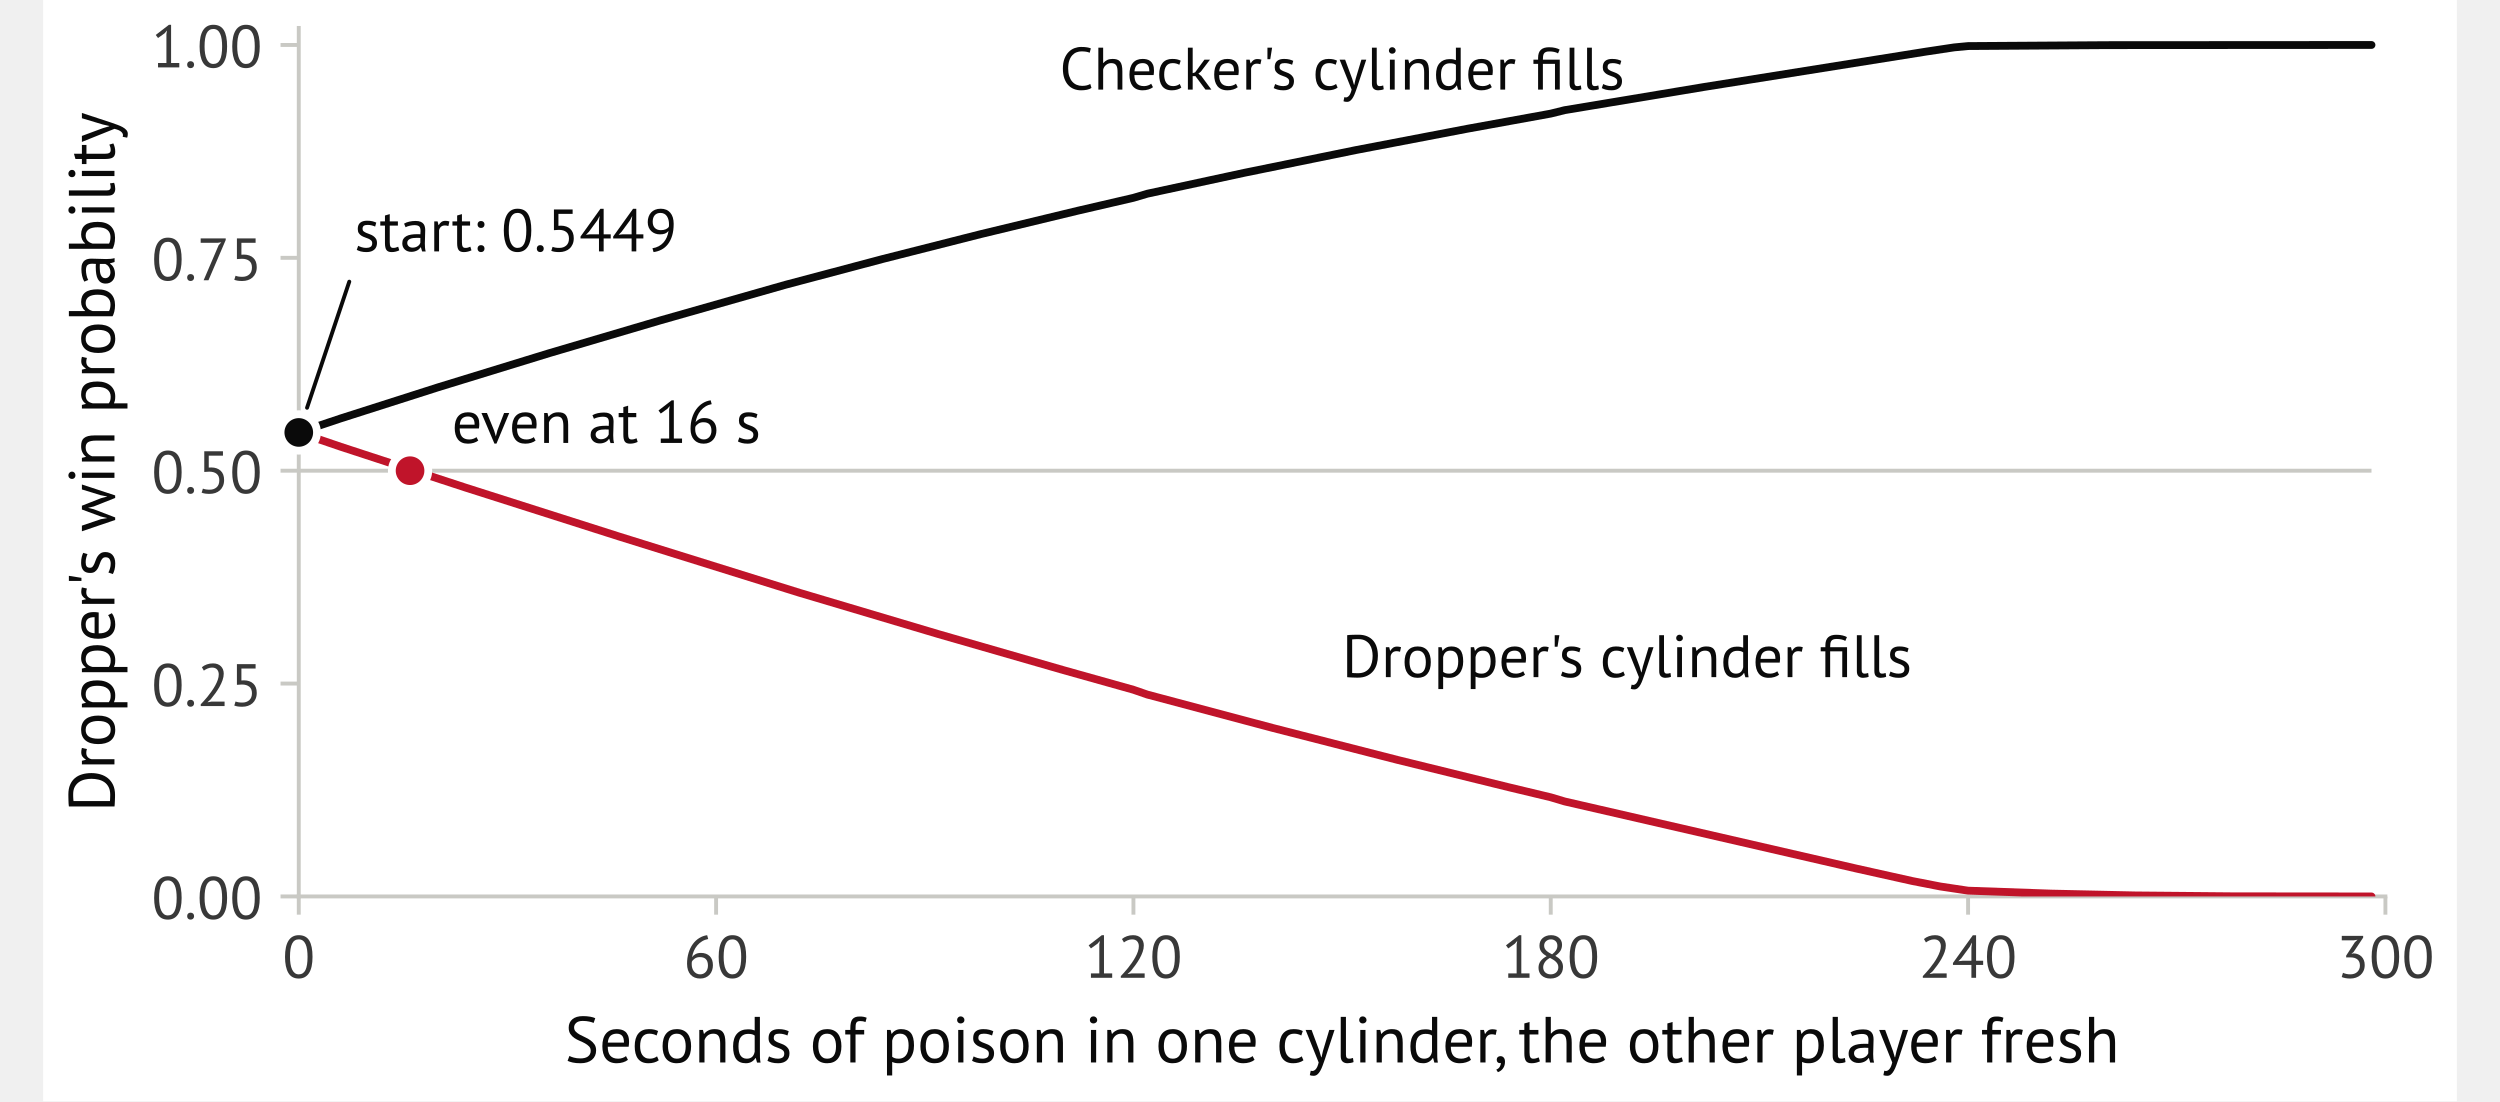
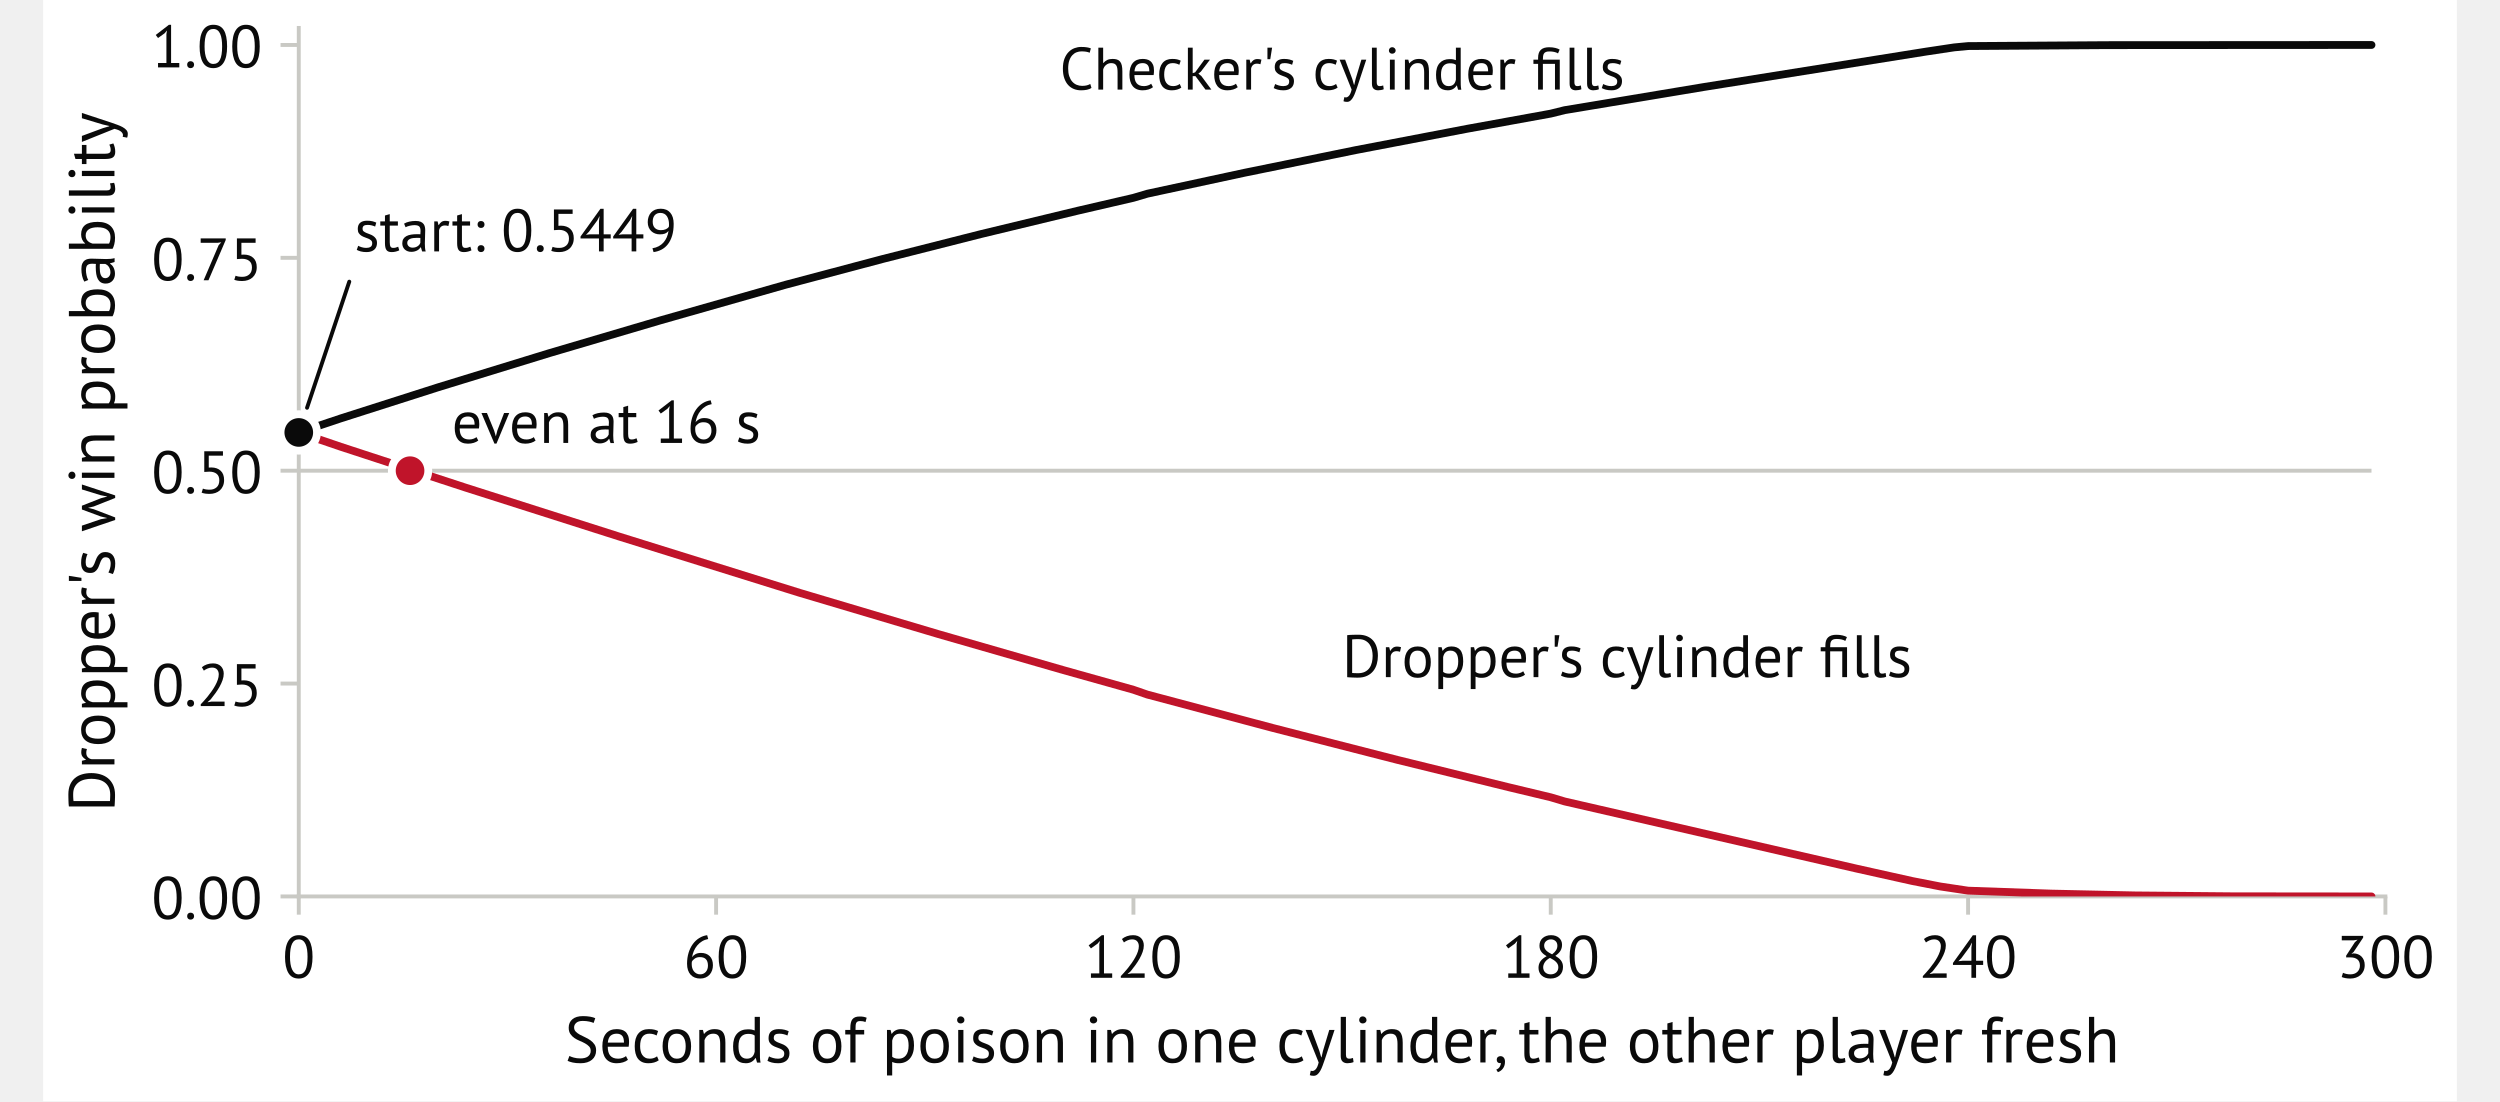
<svg xmlns="http://www.w3.org/2000/svg" xmlns:xlink="http://www.w3.org/1999/xlink" width="480pt" height="211.437pt" viewBox="-8.280 0 480 211.437" version="1.1">
  <defs>
    <style type="text/css">*{stroke-linejoin: round; stroke-linecap: butt}</style>
  </defs>
  <g id="figure_1">
    <g id="patch_1">
      <path d="M 0 211.437  L 463.44 211.437  L 463.44 -0  L 0 -0  z " style="fill: #ffffff" />
    </g>
    <g id="axes_1">
      <g id="patch_2">
        <path d="M 49.084 172.117  L 449.718 172.117  L 449.718 5.363  L 49.084 5.363  z " style="fill: #ffffff" />
      </g>
      <g id="LineCollection_1">
        <path d="M 49.084 90.375  L 447.047 90.375  " clip-path="url(#padb16ddd51)" style="fill: none; stroke: #c9c9c4; stroke-width: 0.75" />
      </g>
      <g id="matplotlib.axis_1">
        <g id="xtick_1">
          <g id="line2d_1">
            <defs>
              <path id="m58a6ca2c04" d="M 0 0  L 0 3.5  " style="stroke: #c9c9c4; stroke-width: 0.75" />
            </defs>
            <g>
              <use xlink:href="#m58a6ca2c04" x="49.084" y="172.117" style="fill: #c9c9c4; stroke: #c9c9c4; stroke-width: 0.75" />
            </g>
          </g>
          <g id="text_1">
-             <g style="fill: #383838" transform="translate(45.95047 187.7423) scale(0.115 -0.115)">
+             <g style="fill: #0a0a0a" transform="translate(45.95047 187.7423) scale(0.115 -0.115)">
              <defs>
                <path id="PTSans-Regular-13" d="M 275 2240  Q 275 3392 649 3974  Q 1024 4557 1741 4557  Q 2515 4557 2864 3984  Q 3213 3411 3213 2240  Q 3213 1088 2838 505  Q 2464 -77 1741 -77  Q 979 -77 627 531  Q 275 1139 275 2240  z M 806 2240  Q 806 1824 860 1481  Q 915 1139 1030 892  Q 1146 646 1322 508  Q 1498 371 1741 371  Q 2227 371 2454 822  Q 2682 1274 2682 2240  Q 2682 2650 2634 2995  Q 2586 3341 2474 3590  Q 2362 3840 2182 3974  Q 2003 4109 1741 4109  Q 1261 4109 1033 3654  Q 806 3200 806 2240  z " transform="scale(0.015625)" />
              </defs>
              <use xlink:href="#PTSans-Regular-13" />
            </g>
          </g>
        </g>
        <g id="xtick_2">
          <g id="line2d_2">
            <g>
              <use xlink:href="#m58a6ca2c04" x="129.211" y="172.117" style="fill: #c9c9c4; stroke: #c9c9c4; stroke-width: 0.75" />
            </g>
          </g>
          <g id="text_2">
-             <g style="fill: #383838" transform="translate(122.9435 187.7423) scale(0.115 -0.115)">
+             <g style="fill: #0a0a0a" transform="translate(122.9435 187.7423) scale(0.115 -0.115)">
              <defs>
                <path id="PTSans-Regular-19" d="M 3149 1350  Q 3149 1056 3059 797  Q 2970 538 2797 342  Q 2624 147 2368 35  Q 2112 -77 1786 -77  Q 1466 -77 1210 25  Q 954 128 768 329  Q 582 531 483 825  Q 384 1120 384 1504  Q 384 2138 547 2672  Q 710 3206 998 3603  Q 1286 4000 1680 4246  Q 2074 4493 2534 4557  L 2643 4147  Q 2285 4083 1990 3904  Q 1696 3725 1475 3462  Q 1254 3200 1113 2873  Q 973 2547 922 2202  Q 1024 2374 1267 2518  Q 1510 2662 1862 2662  Q 2464 2662 2806 2316  Q 3149 1971 3149 1350  z M 2618 1299  Q 2618 1754 2406 1984  Q 2195 2214 1754 2214  Q 1440 2214 1213 2060  Q 986 1907 896 1715  Q 883 1626 883 1568  Q 883 1510 883 1440  Q 883 1242 937 1050  Q 992 858 1107 707  Q 1222 557 1392 464  Q 1562 371 1792 371  Q 1978 371 2128 441  Q 2278 512 2387 633  Q 2496 755 2557 928  Q 2618 1101 2618 1299  z " transform="scale(0.015625)" />
              </defs>
              <use xlink:href="#PTSans-Regular-19" />
              <use xlink:href="#PTSans-Regular-13" transform="translate(54.5 0)" />
            </g>
          </g>
        </g>
        <g id="xtick_3">
          <g id="line2d_3">
            <g>
              <use xlink:href="#m58a6ca2c04" x="209.338" y="172.117" style="fill: #c9c9c4; stroke: #c9c9c4; stroke-width: 0.75" />
            </g>
          </g>
          <g id="text_3">
-             <g style="fill: #383838" transform="translate(199.9366 187.7423) scale(0.115 -0.115)">
+             <g style="fill: #0a0a0a" transform="translate(199.9366 187.7423) scale(0.115 -0.115)">
              <defs>
                <path id="PTSans-Regular-14" d="M 691 474  L 1587 474  L 1587 3571  L 1651 3949  L 1395 3648  L 691 3142  L 448 3469  L 1856 4557  L 2086 4557  L 2086 474  L 2963 474  L 2963 0  L 691 0  L 691 474  z " transform="scale(0.015625)" />
                <path id="PTSans-Regular-15" d="M 2854 3462  Q 2854 3123 2729 2768  Q 2605 2413 2403 2054  Q 2202 1696 1952 1353  Q 1702 1011 1453 704  L 1139 429  L 1139 403  L 1549 474  L 2944 474  L 2944 0  L 397 0  L 397 186  Q 538 333 736 550  Q 934 768 1148 1033  Q 1363 1299 1571 1596  Q 1779 1894 1948 2201  Q 2118 2509 2220 2809  Q 2323 3110 2323 3379  Q 2323 3693 2144 3901  Q 1965 4109 1600 4109  Q 1357 4109 1126 4009  Q 896 3910 730 3782  L 518 4147  Q 742 4339 1049 4448  Q 1357 4557 1709 4557  Q 1984 4557 2195 4477  Q 2406 4397 2553 4249  Q 2701 4102 2777 3900  Q 2854 3699 2854 3462  z " transform="scale(0.015625)" />
              </defs>
              <use xlink:href="#PTSans-Regular-14" />
              <use xlink:href="#PTSans-Regular-15" transform="translate(54.5 0)" />
              <use xlink:href="#PTSans-Regular-13" transform="translate(109 0)" />
            </g>
          </g>
        </g>
        <g id="xtick_4">
          <g id="line2d_4">
            <g>
              <use xlink:href="#m58a6ca2c04" x="289.465" y="172.117" style="fill: #c9c9c4; stroke: #c9c9c4; stroke-width: 0.75" />
            </g>
          </g>
          <g id="text_4">
-             <g style="fill: #383838" transform="translate(280.0634 187.7423) scale(0.115 -0.115)">
+             <g style="fill: #0a0a0a" transform="translate(280.0634 187.7423) scale(0.115 -0.115)">
              <defs>
                <path id="PTSans-Regular-1b" d="M 435 1069  Q 435 1472 646 1769  Q 858 2067 1306 2310  Q 1146 2406 1008 2512  Q 870 2618 764 2752  Q 659 2886 598 3052  Q 538 3219 538 3437  Q 538 3686 624 3891  Q 710 4096 873 4243  Q 1037 4390 1264 4473  Q 1491 4557 1779 4557  Q 2048 4557 2265 4480  Q 2483 4403 2633 4268  Q 2784 4134 2867 3948  Q 2950 3763 2950 3539  Q 2950 3174 2784 2896  Q 2618 2618 2234 2349  Q 2400 2253 2550 2137  Q 2701 2022 2813 1881  Q 2925 1741 2989 1565  Q 3053 1389 3053 1165  Q 3053 890 2963 662  Q 2874 435 2701 272  Q 2528 109 2278 16  Q 2029 -77 1709 -77  Q 1402 -77 1165 12  Q 928 102 765 256  Q 602 410 518 618  Q 435 826 435 1069  z M 2554 1133  Q 2554 1325 2477 1469  Q 2400 1613 2275 1731  Q 2150 1850 1990 1946  Q 1830 2042 1658 2131  Q 1267 1914 1100 1645  Q 934 1376 934 1133  Q 934 979 985 838  Q 1037 698 1139 595  Q 1242 493 1392 432  Q 1542 371 1741 371  Q 1901 371 2048 419  Q 2195 467 2307 560  Q 2419 653 2486 797  Q 2554 941 2554 1133  z M 1037 3450  Q 1037 3270 1107 3132  Q 1178 2995 1296 2886  Q 1414 2778 1568 2685  Q 1722 2592 1888 2509  Q 2176 2733 2313 2950  Q 2451 3168 2451 3430  Q 2451 3757 2249 3933  Q 2048 4109 1766 4109  Q 1594 4109 1459 4051  Q 1325 3994 1229 3904  Q 1133 3814 1085 3696  Q 1037 3578 1037 3450  z " transform="scale(0.015625)" />
              </defs>
              <use xlink:href="#PTSans-Regular-14" />
              <use xlink:href="#PTSans-Regular-1b" transform="translate(54.5 0)" />
              <use xlink:href="#PTSans-Regular-13" transform="translate(109 0)" />
            </g>
          </g>
        </g>
        <g id="xtick_5">
          <g id="line2d_5">
            <g>
              <use xlink:href="#m58a6ca2c04" x="369.591" y="172.117" style="fill: #c9c9c4; stroke: #c9c9c4; stroke-width: 0.75" />
            </g>
          </g>
          <g id="text_5">
-             <g style="fill: #383838" transform="translate(360.1902 187.7423) scale(0.115 -0.115)">
+             <g style="fill: #0a0a0a" transform="translate(360.1902 187.7423) scale(0.115 -0.115)">
              <defs>
                <path id="PTSans-Regular-17" d="M 3354 1376  L 2598 1376  L 2598 0  L 2099 0  L 2099 1376  L 128 1376  L 128 1587  L 2253 4550  L 2598 4550  L 2598 1824  L 3354 1824  L 3354 1376  z M 2099 3219  L 2163 3744  L 2144 3744  L 1920 3309  L 1018 2086  L 710 1773  L 1158 1824  L 2099 1824  L 2099 3219  z " transform="scale(0.015625)" />
              </defs>
              <use xlink:href="#PTSans-Regular-15" />
              <use xlink:href="#PTSans-Regular-17" transform="translate(54.5 0)" />
              <use xlink:href="#PTSans-Regular-13" transform="translate(109 0)" />
            </g>
          </g>
        </g>
        <g id="xtick_6">
          <g id="line2d_6">
            <g>
              <use xlink:href="#m58a6ca2c04" x="449.718" y="172.117" style="fill: #c9c9c4; stroke: #c9c9c4; stroke-width: 0.75" />
            </g>
          </g>
          <g id="text_6">
-             <g style="fill: #383838" transform="translate(440.317 187.7423) scale(0.115 -0.115)">
+             <g style="fill: #0a0a0a" transform="translate(440.317 187.7423) scale(0.115 -0.115)">
              <defs>
                <path id="PTSans-Regular-16" d="M 1498 371  Q 1715 371 1900 435  Q 2086 499 2220 624  Q 2355 749 2432 921  Q 2509 1094 2509 1299  Q 2509 1747 2243 1964  Q 1978 2182 1510 2182  L 1037 2182  L 1037 2368  L 1958 3789  L 2253 4070  L 1837 4006  L 570 4006  L 570 4480  L 2854 4480  L 2854 4294  L 1837 2765  L 1613 2579  L 1613 2566  L 1830 2611  Q 2086 2605 2304 2518  Q 2522 2432 2682 2269  Q 2842 2106 2931 1878  Q 3021 1651 3021 1363  Q 3021 1018 2899 749  Q 2778 480 2570 297  Q 2362 115 2080 19  Q 1798 -77 1485 -77  Q 1197 -77 966 -32  Q 736 13 563 83  L 698 538  Q 845 467 1046 419  Q 1248 371 1498 371  z " transform="scale(0.015625)" />
              </defs>
              <use xlink:href="#PTSans-Regular-16" />
              <use xlink:href="#PTSans-Regular-13" transform="translate(54.5 0)" />
              <use xlink:href="#PTSans-Regular-13" transform="translate(109 0)" />
            </g>
          </g>
        </g>
        <g id="text_7">
          <g style="fill: #0a0a0a" transform="translate(100.1229 203.9923) scale(0.125 -0.125)">
            <defs>
              <path id="PTSans-Regular-36" d="M 2566 1139  Q 2566 1408 2406 1577  Q 2246 1747 2006 1878  Q 1766 2010 1484 2125  Q 1203 2240 963 2403  Q 723 2566 563 2806  Q 403 3046 403 3418  Q 403 3942 768 4249  Q 1133 4557 1805 4557  Q 2195 4557 2515 4499  Q 2835 4442 3014 4352  L 2854 3885  Q 2707 3955 2422 4019  Q 2138 4083 1779 4083  Q 1357 4083 1145 3894  Q 934 3706 934 3450  Q 934 3200 1094 3033  Q 1254 2867 1494 2736  Q 1734 2605 2016 2477  Q 2298 2349 2538 2179  Q 2778 2010 2938 1773  Q 3098 1536 3098 1184  Q 3098 896 2995 665  Q 2893 435 2694 268  Q 2496 102 2214 12  Q 1933 -77 1574 -77  Q 1094 -77 780 -3  Q 467 70 294 160  L 474 640  Q 621 557 909 477  Q 1197 397 1555 397  Q 1766 397 1952 438  Q 2138 480 2272 573  Q 2406 666 2486 806  Q 2566 947 2566 1139  z " transform="scale(0.015625)" />
              <path id="PTSans-Regular-48" d="M 2829 256  Q 2637 102 2345 12  Q 2054 -77 1728 -77  Q 1363 -77 1094 41  Q 826 160 653 381  Q 480 602 397 909  Q 314 1216 314 1600  Q 314 2419 678 2848  Q 1043 3277 1722 3277  Q 1939 3277 2156 3229  Q 2374 3181 2547 3046  Q 2720 2912 2829 2665  Q 2938 2419 2938 2016  Q 2938 1805 2899 1549  L 845 1549  Q 845 1267 902 1049  Q 960 832 1081 681  Q 1203 531 1398 451  Q 1594 371 1875 371  Q 2093 371 2310 448  Q 2528 525 2637 627  L 2829 256  z M 1728 2829  Q 1350 2829 1123 2630  Q 896 2432 851 1952  L 2438 1952  Q 2438 2438 2252 2633  Q 2067 2829 1728 2829  z " transform="scale(0.015625)" />
              <path id="PTSans-Regular-46" d="M 2675 211  Q 2483 70 2220 -3  Q 1958 -77 1670 -77  Q 1299 -77 1043 41  Q 787 160 624 381  Q 461 602 387 912  Q 314 1222 314 1600  Q 314 2413 672 2845  Q 1030 3277 1702 3277  Q 2010 3277 2224 3229  Q 2438 3181 2611 3091  L 2464 2650  Q 2317 2733 2137 2781  Q 1958 2829 1754 2829  Q 845 2829 845 1600  Q 845 1357 893 1136  Q 941 915 1053 745  Q 1165 576 1347 473  Q 1530 371 1798 371  Q 2029 371 2211 441  Q 2394 512 2509 602  L 2675 211  z " transform="scale(0.015625)" />
              <path id="PTSans-Regular-52" d="M 314 1600  Q 314 2413 675 2845  Q 1037 3277 1715 3277  Q 2074 3277 2339 3158  Q 2605 3040 2777 2819  Q 2950 2598 3033 2288  Q 3117 1978 3117 1600  Q 3117 787 2755 355  Q 2394 -77 1715 -77  Q 1357 -77 1091 41  Q 826 160 653 381  Q 480 602 397 912  Q 314 1222 314 1600  z M 845 1600  Q 845 1357 893 1133  Q 941 909 1043 742  Q 1146 576 1312 473  Q 1478 371 1715 371  Q 2586 365 2586 1600  Q 2586 1850 2538 2074  Q 2490 2298 2387 2464  Q 2285 2630 2118 2729  Q 1952 2829 1715 2829  Q 845 2835 845 1600  z " transform="scale(0.015625)" />
              <path id="PTSans-Regular-51" d="M 2547 0  L 2547 1824  Q 2547 2323 2403 2576  Q 2259 2829 1875 2829  Q 1536 2829 1315 2646  Q 1094 2464 1005 2189  L 1005 0  L 493 0  L 493 3200  L 851 3200  L 947 2810  L 973 2810  Q 1126 3014 1385 3145  Q 1645 3277 2003 3277  Q 2266 3277 2464 3216  Q 2662 3155 2793 3001  Q 2925 2848 2992 2589  Q 3059 2330 3059 1933  L 3059 0  L 2547 0  z " transform="scale(0.015625)" />
              <path id="PTSans-Regular-47" d="M 2950 1101  Q 2950 774 2956 508  Q 2963 243 3014 -13  L 2669 -13  L 2541 442  L 2515 442  Q 2387 218 2144 70  Q 1901 -77 1574 -77  Q 934 -77 624 326  Q 314 730 314 1587  Q 314 2406 701 2832  Q 1088 3258 1766 3258  Q 2003 3258 2140 3232  Q 2278 3206 2438 3149  L 2438 4480  L 2950 4480  L 2950 1101  z M 1658 371  Q 1984 371 2176 540  Q 2368 710 2438 1056  L 2438 2643  Q 2323 2733 2176 2771  Q 2029 2810 1786 2810  Q 1344 2810 1094 2518  Q 845 2227 845 1587  Q 845 1325 886 1101  Q 928 877 1024 717  Q 1120 557 1277 464  Q 1434 371 1658 371  z " transform="scale(0.015625)" />
              <path id="PTSans-Regular-56" d="M 1901 870  Q 1901 1062 1785 1171  Q 1670 1280 1500 1353  Q 1331 1427 1129 1494  Q 928 1562 758 1667  Q 589 1773 473 1939  Q 358 2106 358 2387  Q 358 2848 620 3062  Q 883 3277 1350 3277  Q 1696 3277 1929 3216  Q 2163 3155 2336 3072  L 2214 2650  Q 2067 2720 1859 2774  Q 1651 2829 1414 2829  Q 1133 2829 1001 2733  Q 870 2637 870 2400  Q 870 2234 985 2141  Q 1101 2048 1270 1974  Q 1440 1901 1641 1830  Q 1843 1760 2012 1645  Q 2182 1530 2297 1354  Q 2413 1178 2413 890  Q 2413 685 2345 505  Q 2278 326 2137 198  Q 1997 70 1789 -3  Q 1581 -77 1299 -77  Q 934 -77 678 -6  Q 422 64 250 160  L 403 595  Q 550 512 787 441  Q 1024 371 1267 371  Q 1542 371 1721 480  Q 1901 589 1901 870  z " transform="scale(0.015625)" />
              <path id="PTSans-Regular-3" transform="scale(0.015625)" />
              <path id="PTSans-Regular-49" d="M 141 3200  L 640 3200  L 640 3379  Q 640 3674 688 3891  Q 736 4109 845 4246  Q 954 4384 1126 4451  Q 1299 4518 1555 4518  Q 1760 4518 1917 4492  Q 2074 4467 2246 4397  L 2131 3968  Q 1984 4032 1853 4051  Q 1722 4070 1606 4070  Q 1440 4070 1347 4019  Q 1254 3968 1212 3869  Q 1171 3770 1161 3626  Q 1152 3482 1152 3290  L 1152 3200  L 2003 3200  L 2003 2752  L 1152 2752  L 1152 0  L 640 0  L 640 2752  L 141 2752  L 141 3200  z " transform="scale(0.015625)" />
              <path id="PTSans-Regular-53" d="M 493 3200  L 845 3200  L 941 2816  L 966 2816  Q 1114 3040 1347 3158  Q 1581 3277 1882 3277  Q 2522 3277 2835 2899  Q 3149 2522 3149 1664  Q 3149 1261 3043 937  Q 2938 614 2746 390  Q 2554 166 2282 44  Q 2010 -77 1677 -77  Q 1440 -77 1302 -48  Q 1165 -19 1005 51  L 1005 -1280  L 493 -1280  L 493 3200  z M 1786 2829  Q 1459 2829 1270 2659  Q 1082 2490 1005 2144  L 1005 557  Q 1120 467 1267 419  Q 1414 371 1658 371  Q 2099 371 2358 700  Q 2618 1030 2618 1670  Q 2618 1933 2573 2147  Q 2528 2362 2429 2512  Q 2330 2662 2173 2745  Q 2016 2829 1786 2829  z " transform="scale(0.015625)" />
              <path id="PTSans-Regular-4c" d="M 602 3200  L 1114 3200  L 1114 0  L 602 0  L 602 3200  z M 493 4173  Q 493 4320 592 4425  Q 691 4531 845 4531  Q 998 4531 1107 4425  Q 1216 4320 1216 4173  Q 1216 4026 1107 3930  Q 998 3834 845 3834  Q 691 3834 592 3930  Q 493 4026 493 4173  z " transform="scale(0.015625)" />
              <path id="PTSans-Regular-5c" d="M 1434 1126  L 1613 512  L 1645 512  L 1786 1133  L 2406 3200  L 2925 3200  L 1978 326  Q 1869 13 1763 -281  Q 1658 -576 1530 -806  Q 1402 -1037 1242 -1174  Q 1082 -1312 870 -1312  Q 640 -1312 493 -1248  L 582 -806  Q 666 -838 742 -838  Q 922 -838 1088 -649  Q 1254 -461 1363 0  L 77 3200  L 666 3200  L 1434 1126  z " transform="scale(0.015625)" />
              <path id="PTSans-Regular-4f" d="M 1062 787  Q 1062 563 1139 467  Q 1216 371 1357 371  Q 1440 371 1536 384  Q 1632 397 1754 442  L 1811 38  Q 1709 -13 1526 -45  Q 1344 -77 1210 -77  Q 922 -77 736 86  Q 550 250 550 640  L 550 4480  L 1062 4480  L 1062 787  z " transform="scale(0.015625)" />
              <path id="PTSans-Regular-55" d="M 2003 2707  Q 1811 2771 1638 2771  Q 1363 2771 1203 2620  Q 1043 2470 1005 2240  L 1005 0  L 493 0  L 493 3200  L 851 3200  L 947 2810  L 973 2810  Q 1094 3027 1264 3145  Q 1434 3264 1696 3264  Q 1882 3264 2112 3200  L 2003 2707  z " transform="scale(0.015625)" />
              <path id="PTSans-Regular-f" d="M 314 275  Q 314 429 416 525  Q 518 621 678 621  Q 877 621 1001 480  Q 1126 339 1126 70  Q 1126 -160 1062 -333  Q 998 -506 896 -630  Q 794 -755 672 -835  Q 550 -915 429 -954  L 269 -704  Q 499 -614 611 -425  Q 723 -237 723 -45  Q 666 -64 614 -64  Q 486 -64 400 22  Q 314 109 314 275  z " transform="scale(0.015625)" />
              <path id="PTSans-Regular-57" d="M 70 3200  L 570 3200  L 570 3834  L 1082 3981  L 1082 3200  L 1952 3200  L 1952 2752  L 1082 2752  L 1082 979  Q 1082 646 1165 508  Q 1248 371 1446 371  Q 1613 371 1728 406  Q 1843 442 1984 499  L 2099 109  Q 1926 26 1721 -25  Q 1517 -77 1280 -77  Q 890 -77 730 144  Q 570 365 570 883  L 570 2752  L 70 2752  L 70 3200  z " transform="scale(0.015625)" />
              <path id="PTSans-Regular-4b" d="M 2547 0  L 2547 1824  Q 2547 2074 2518 2262  Q 2490 2451 2413 2576  Q 2336 2701 2205 2765  Q 2074 2829 1862 2829  Q 1562 2829 1318 2633  Q 1075 2438 1005 2131  L 1005 0  L 493 0  L 493 4480  L 1005 4480  L 1005 2842  L 1030 2842  Q 1197 3040 1430 3158  Q 1664 3277 2010 3277  Q 2278 3277 2476 3216  Q 2675 3155 2806 3001  Q 2938 2848 2998 2589  Q 3059 2330 3059 1933  L 3059 0  L 2547 0  z " transform="scale(0.015625)" />
              <path id="PTSans-Regular-44" d="M 442 2963  Q 685 3110 1008 3180  Q 1331 3251 1683 3251  Q 2016 3251 2217 3161  Q 2419 3072 2524 2928  Q 2630 2784 2665 2611  Q 2701 2438 2701 2266  Q 2701 1882 2681 1517  Q 2662 1152 2662 826  Q 2662 589 2681 377  Q 2701 166 2752 -13  L 2374 -13  L 2240 435  L 2208 435  Q 2150 346 2064 259  Q 1978 173 1856 105  Q 1734 38 1574 -6  Q 1414 -51 1210 -51  Q 1005 -51 829 13  Q 653 77 525 195  Q 397 314 323 480  Q 250 646 250 858  Q 250 1139 365 1328  Q 480 1517 688 1629  Q 896 1741 1187 1789  Q 1478 1837 1830 1837  Q 1920 1837 2006 1837  Q 2093 1837 2182 1824  Q 2202 2016 2202 2170  Q 2202 2522 2061 2662  Q 1920 2803 1549 2803  Q 1440 2803 1315 2787  Q 1190 2771 1059 2742  Q 928 2714 809 2672  Q 691 2630 602 2579  L 442 2963  z M 1350 397  Q 1530 397 1670 445  Q 1811 493 1913 566  Q 2016 640 2083 729  Q 2150 819 2182 902  L 2182 1434  Q 2093 1440 2000 1443  Q 1907 1446 1818 1446  Q 1619 1446 1430 1424  Q 1242 1402 1098 1341  Q 954 1280 867 1174  Q 781 1069 781 909  Q 781 685 941 541  Q 1101 397 1350 397  z " transform="scale(0.015625)" />
            </defs>
            <use xlink:href="#PTSans-Regular-36" />
            <use xlink:href="#PTSans-Regular-48" transform="translate(53.09375 0)" />
            <use xlink:href="#PTSans-Regular-46" transform="translate(102.7969 0)" />
            <use xlink:href="#PTSans-Regular-52" transform="translate(145.5938 0)" />
            <use xlink:href="#PTSans-Regular-51" transform="translate(199.1875 0)" />
            <use xlink:href="#PTSans-Regular-47" transform="translate(253.8906 0)" />
            <use xlink:href="#PTSans-Regular-56" transform="translate(307.6875 0)" />
            <use xlink:href="#PTSans-Regular-3" transform="translate(349.7812 0)" />
            <use xlink:href="#PTSans-Regular-52" transform="translate(376.4844 0)" />
            <use xlink:href="#PTSans-Regular-49" transform="translate(428.875 0)" />
            <use xlink:href="#PTSans-Regular-3" transform="translate(460.7812 0)" />
            <use xlink:href="#PTSans-Regular-53" transform="translate(487.4844 0)" />
            <use xlink:href="#PTSans-Regular-52" transform="translate(541.5781 0)" />
            <use xlink:href="#PTSans-Regular-4c" transform="translate(595.1719 0)" />
            <use xlink:href="#PTSans-Regular-56" transform="translate(621.9688 0)" />
            <use xlink:href="#PTSans-Regular-52" transform="translate(664.0625 0)" />
            <use xlink:href="#PTSans-Regular-51" transform="translate(717.6562 0)" />
            <use xlink:href="#PTSans-Regular-3" transform="translate(772.3594 0)" />
            <use xlink:href="#PTSans-Regular-4c" transform="translate(799.0625 0)" />
            <use xlink:href="#PTSans-Regular-51" transform="translate(825.8594 0)" />
            <use xlink:href="#PTSans-Regular-3" transform="translate(880.5625 0)" />
            <use xlink:href="#PTSans-Regular-52" transform="translate(907.2656 0)" />
            <use xlink:href="#PTSans-Regular-51" transform="translate(960.8594 0)" />
            <use xlink:href="#PTSans-Regular-48" transform="translate(1015.562 0)" />
            <use xlink:href="#PTSans-Regular-3" transform="translate(1066.359 0)" />
            <use xlink:href="#PTSans-Regular-46" transform="translate(1093.062 0)" />
            <use xlink:href="#PTSans-Regular-5c" transform="translate(1136.953 0)" />
            <use xlink:href="#PTSans-Regular-4f" transform="translate(1183.547 0)" />
            <use xlink:href="#PTSans-Regular-4c" transform="translate(1212.75 0)" />
            <use xlink:href="#PTSans-Regular-51" transform="translate(1239.547 0)" />
            <use xlink:href="#PTSans-Regular-47" transform="translate(1294.25 0)" />
            <use xlink:href="#PTSans-Regular-48" transform="translate(1348.047 0)" />
            <use xlink:href="#PTSans-Regular-55" transform="translate(1398.844 0)" />
            <use xlink:href="#PTSans-Regular-f" transform="translate(1426.844 0)" />
            <use xlink:href="#PTSans-Regular-3" transform="translate(1438.547 0)" />
            <use xlink:href="#PTSans-Regular-57" transform="translate(1465.25 0)" />
            <use xlink:href="#PTSans-Regular-4b" transform="translate(1499.156 0)" />
            <use xlink:href="#PTSans-Regular-48" transform="translate(1553.859 0)" />
            <use xlink:href="#PTSans-Regular-3" transform="translate(1604.656 0)" />
            <use xlink:href="#PTSans-Regular-52" transform="translate(1631.359 0)" />
            <use xlink:href="#PTSans-Regular-57" transform="translate(1684.953 0)" />
            <use xlink:href="#PTSans-Regular-4b" transform="translate(1718.859 0)" />
            <use xlink:href="#PTSans-Regular-48" transform="translate(1773.562 0)" />
            <use xlink:href="#PTSans-Regular-55" transform="translate(1824.359 0)" />
            <use xlink:href="#PTSans-Regular-3" transform="translate(1858.359 0)" />
            <use xlink:href="#PTSans-Regular-53" transform="translate(1885.062 0)" />
            <use xlink:href="#PTSans-Regular-4f" transform="translate(1939.156 0)" />
            <use xlink:href="#PTSans-Regular-44" transform="translate(1968.359 0)" />
            <use xlink:href="#PTSans-Regular-5c" transform="translate(2017.953 0)" />
            <use xlink:href="#PTSans-Regular-48" transform="translate(2063.453 0)" />
            <use xlink:href="#PTSans-Regular-55" transform="translate(2114.25 0)" />
            <use xlink:href="#PTSans-Regular-3" transform="translate(2148.25 0)" />
            <use xlink:href="#PTSans-Regular-49" transform="translate(2174.953 0)" />
            <use xlink:href="#PTSans-Regular-55" transform="translate(2206.859 0)" />
            <use xlink:href="#PTSans-Regular-48" transform="translate(2240.859 0)" />
            <use xlink:href="#PTSans-Regular-56" transform="translate(2291.656 0)" />
            <use xlink:href="#PTSans-Regular-4b" transform="translate(2333.75 0)" />
          </g>
        </g>
      </g>
      <g id="matplotlib.axis_2">
        <g id="ytick_1">
          <g id="line2d_7">
            <defs>
              <path id="mf353a905c8" d="M 0 0  L -3.5 0  " style="stroke: #c9c9c4; stroke-width: 0.75" />
            </defs>
            <g>
              <use xlink:href="#mf353a905c8" x="49.084" y="172.117" style="fill: #c9c9c4; stroke: #c9c9c4; stroke-width: 0.75" />
            </g>
          </g>
          <g id="text_8">
-             <g style="fill: #383838" transform="translate(20.82 176.4298) scale(0.115 -0.115)">
+             <g style="fill: #0a0a0a" transform="translate(20.82 176.4298) scale(0.115 -0.115)">
              <defs>
                <path id="PTSans-Regular-11" d="M 314 294  Q 314 467 413 566  Q 512 666 678 666  Q 851 666 953 566  Q 1056 467 1056 294  Q 1056 128 953 25  Q 851 -77 678 -77  Q 512 -77 413 25  Q 314 128 314 294  z " transform="scale(0.015625)" />
              </defs>
              <use xlink:href="#PTSans-Regular-13" />
              <use xlink:href="#PTSans-Regular-11" transform="translate(54.5 0)" />
              <use xlink:href="#PTSans-Regular-13" transform="translate(75.90625 0)" />
              <use xlink:href="#PTSans-Regular-13" transform="translate(130.4062 0)" />
            </g>
          </g>
        </g>
        <g id="ytick_2">
          <g id="line2d_8">
            <g>
              <use xlink:href="#mf353a905c8" x="49.084" y="131.246" style="fill: #c9c9c4; stroke: #c9c9c4; stroke-width: 0.75" />
            </g>
          </g>
          <g id="text_9">
-             <g style="fill: #383838" transform="translate(20.82 135.5586) scale(0.115 -0.115)">
+             <g style="fill: #0a0a0a" transform="translate(20.82 135.5586) scale(0.115 -0.115)">
              <defs>
                <path id="PTSans-Regular-18" d="M 1363 371  Q 1805 371 2093 627  Q 2381 883 2381 1370  Q 2381 1837 2096 2067  Q 1811 2298 1312 2298  L 774 2266  L 774 4480  L 2771 4480  L 2771 4006  L 1254 4006  L 1254 2733  L 1530 2746  Q 2163 2739 2528 2393  Q 2893 2048 2893 1402  Q 2893 1043 2771 764  Q 2650 486 2442 300  Q 2234 115 1952 19  Q 1670 -77 1350 -77  Q 1062 -77 864 -45  Q 666 -13 493 51  L 627 486  Q 774 429 944 400  Q 1114 371 1363 371  z " transform="scale(0.015625)" />
              </defs>
              <use xlink:href="#PTSans-Regular-13" />
              <use xlink:href="#PTSans-Regular-11" transform="translate(54.5 0)" />
              <use xlink:href="#PTSans-Regular-15" transform="translate(75.90625 0)" />
              <use xlink:href="#PTSans-Regular-18" transform="translate(130.4062 0)" />
            </g>
          </g>
        </g>
        <g id="ytick_3">
          <g id="line2d_9">
            <g>
              <use xlink:href="#mf353a905c8" x="49.084" y="90.375" style="fill: #c9c9c4; stroke: #c9c9c4; stroke-width: 0.75" />
            </g>
          </g>
          <g id="text_10">
-             <g style="fill: #383838" transform="translate(20.82 94.68738) scale(0.115 -0.115)">
+             <g style="fill: #0a0a0a" transform="translate(20.82 94.68738) scale(0.115 -0.115)">
              <use xlink:href="#PTSans-Regular-13" />
              <use xlink:href="#PTSans-Regular-11" transform="translate(54.5 0)" />
              <use xlink:href="#PTSans-Regular-18" transform="translate(75.90625 0)" />
              <use xlink:href="#PTSans-Regular-13" transform="translate(130.4062 0)" />
            </g>
          </g>
        </g>
        <g id="ytick_4">
          <g id="line2d_10">
            <g>
              <use xlink:href="#mf353a905c8" x="49.084" y="49.504" style="fill: #c9c9c4; stroke: #c9c9c4; stroke-width: 0.75" />
            </g>
          </g>
          <g id="text_11">
-             <g style="fill: #383838" transform="translate(20.82 53.81619) scale(0.115 -0.115)">
+             <g style="fill: #0a0a0a" transform="translate(20.82 53.81619) scale(0.115 -0.115)">
              <defs>
                <path id="PTSans-Regular-1a" d="M 704 0  L 2310 3750  L 2592 4064  L 2214 4006  L 390 4006  L 390 4480  L 3066 4480  L 3066 4307  L 1222 0  L 704 0  z " transform="scale(0.015625)" />
              </defs>
              <use xlink:href="#PTSans-Regular-13" />
              <use xlink:href="#PTSans-Regular-11" transform="translate(54.5 0)" />
              <use xlink:href="#PTSans-Regular-1a" transform="translate(75.90625 0)" />
              <use xlink:href="#PTSans-Regular-18" transform="translate(130.4062 0)" />
            </g>
          </g>
        </g>
        <g id="ytick_5">
          <g id="line2d_11">
            <g>
              <use xlink:href="#mf353a905c8" x="49.084" y="8.633" style="fill: #c9c9c4; stroke: #c9c9c4; stroke-width: 0.75" />
            </g>
          </g>
          <g id="text_12">
-             <g style="fill: #383838" transform="translate(20.82 12.945) scale(0.115 -0.115)">
+             <g style="fill: #0a0a0a" transform="translate(20.82 12.945) scale(0.115 -0.115)">
              <use xlink:href="#PTSans-Regular-14" />
              <use xlink:href="#PTSans-Regular-11" transform="translate(54.5 0)" />
              <use xlink:href="#PTSans-Regular-13" transform="translate(75.90625 0)" />
              <use xlink:href="#PTSans-Regular-13" transform="translate(130.4062 0)" />
            </g>
          </g>
        </g>
        <g id="text_13">
          <g style="fill: #0a0a0a" transform="translate(13.695 155.9061) rotate(-90) scale(0.125 -0.125)">
            <defs>
              <path id="PTSans-Regular-27" d="M 544 4480  Q 666 4499 816 4508  Q 966 4518 1129 4521  Q 1293 4525 1449 4528  Q 1606 4531 1741 4531  Q 2278 4531 2672 4364  Q 3066 4198 3322 3900  Q 3578 3603 3702 3187  Q 3827 2771 3827 2272  Q 3827 1818 3708 1398  Q 3590 979 3334 656  Q 3078 333 2668 137  Q 2259 -58 1677 -58  Q 1574 -58 1411 -54  Q 1248 -51 1075 -41  Q 902 -32 755 -25  Q 608 -19 544 -6  L 544 4480  z M 1754 4058  Q 1670 4058 1571 4058  Q 1472 4058 1376 4051  Q 1280 4045 1200 4038  Q 1120 4032 1075 4026  L 1075 442  Q 1107 435 1196 432  Q 1286 429 1382 425  Q 1478 422 1568 419  Q 1658 416 1690 416  Q 2138 416 2442 569  Q 2746 723 2928 982  Q 3110 1242 3187 1578  Q 3264 1914 3264 2272  Q 3264 2586 3193 2902  Q 3123 3219 2950 3475  Q 2778 3731 2486 3894  Q 2195 4058 1754 4058  z " transform="scale(0.015625)" />
              <path id="PTSans-Regular-a" d="M 576 4480  L 1075 4480  L 877 3245  L 576 3245  L 576 4480  z " transform="scale(0.015625)" />
              <path id="PTSans-Regular-5a" d="M 2566 3200  L 3302 1331  L 3462 717  L 3475 717  L 3597 1344  L 4166 3200  L 4653 3200  L 3578 -70  L 3328 -70  L 2490 2042  L 2368 2566  L 2349 2566  L 2221 2035  L 1414 -70  L 1165 -70  L 51 3200  L 608 3200  L 1242 1338  L 1350 717  L 1357 717  L 1510 1350  L 2195 3200  L 2566 3200  z " transform="scale(0.015625)" />
              <path id="PTSans-Regular-45" d="M 493 4480  L 1005 4480  L 1005 2886  L 1030 2886  Q 1178 3072 1405 3174  Q 1632 3277 1901 3277  Q 2522 3277 2832 2880  Q 3142 2483 3142 1651  Q 3142 813 2732 377  Q 2323 -58 1581 -58  Q 1222 -58 931 19  Q 640 96 493 186  L 493 4480  z M 1811 2829  Q 1491 2829 1292 2649  Q 1094 2470 1005 2144  L 1005 531  Q 1126 461 1299 425  Q 1472 390 1658 390  Q 2093 390 2352 697  Q 2611 1005 2611 1658  Q 2611 1907 2566 2124  Q 2522 2342 2426 2496  Q 2330 2650 2179 2739  Q 2029 2829 1811 2829  z " transform="scale(0.015625)" />
            </defs>
            <use xlink:href="#PTSans-Regular-27" />
            <use xlink:href="#PTSans-Regular-55" transform="translate(65.40625 0)" />
            <use xlink:href="#PTSans-Regular-52" transform="translate(99.40625 0)" />
            <use xlink:href="#PTSans-Regular-53" transform="translate(153 0)" />
            <use xlink:href="#PTSans-Regular-53" transform="translate(207.0938 0)" />
            <use xlink:href="#PTSans-Regular-48" transform="translate(261.1875 0)" />
            <use xlink:href="#PTSans-Regular-55" transform="translate(311.9844 0)" />
            <use xlink:href="#PTSans-Regular-a" transform="translate(345.9844 0)" />
            <use xlink:href="#PTSans-Regular-56" transform="translate(361.5781 0)" />
            <use xlink:href="#PTSans-Regular-3" transform="translate(403.6719 0)" />
            <use xlink:href="#PTSans-Regular-5a" transform="translate(430.375 0)" />
            <use xlink:href="#PTSans-Regular-4c" transform="translate(503.875 0)" />
            <use xlink:href="#PTSans-Regular-51" transform="translate(530.6719 0)" />
            <use xlink:href="#PTSans-Regular-3" transform="translate(585.375 0)" />
            <use xlink:href="#PTSans-Regular-53" transform="translate(612.0781 0)" />
            <use xlink:href="#PTSans-Regular-55" transform="translate(666.1719 0)" />
            <use xlink:href="#PTSans-Regular-52" transform="translate(700.1719 0)" />
            <use xlink:href="#PTSans-Regular-45" transform="translate(753.7656 0)" />
            <use xlink:href="#PTSans-Regular-44" transform="translate(807.7656 0)" />
            <use xlink:href="#PTSans-Regular-45" transform="translate(857.3594 0)" />
            <use xlink:href="#PTSans-Regular-4c" transform="translate(911.3594 0)" />
            <use xlink:href="#PTSans-Regular-4f" transform="translate(938.1562 0)" />
            <use xlink:href="#PTSans-Regular-4c" transform="translate(967.3594 0)" />
            <use xlink:href="#PTSans-Regular-57" transform="translate(994.1562 0)" />
            <use xlink:href="#PTSans-Regular-5c" transform="translate(1028.062 0)" />
          </g>
        </g>
      </g>
      <g id="line2d_12">
        <path d="M 49.084 83.03  L 57.097 80.348  L 75.793 74.376  L 97.16 67.812  L 118.527 61.51  L 142.565 54.669  L 161.262 49.71  L 179.958 44.968  L 198.654 40.459  L 209.338 37.983  L 212.009 37.191  L 230.705 33.163  L 252.072 28.81  L 273.439 24.722  L 289.465 21.813  L 292.136 21.15  L 318.844 16.708  L 361.579 9.901  L 366.921 9.098  L 369.591 8.845  L 396.3 8.667  L 447.047 8.633  L 447.047 8.633  " clip-path="url(#padb16ddd51)" style="fill: none; stroke: #0a0a0a; stroke-width: 1.5; stroke-linecap: round" />
      </g>
      <g id="patch_3">
        <path d="M 49.084 172.117  L 49.084 5.363  " style="fill: none; stroke: #c9c9c4; stroke-width: 0.75; stroke-linejoin: miter; stroke-linecap: square" />
      </g>
      <g id="patch_4">
        <path d="M 49.084 172.117  L 449.718 172.117  " style="fill: none; stroke: #c9c9c4; stroke-width: 0.75; stroke-linejoin: miter; stroke-linecap: square" />
      </g>
      <g id="line2d_13">
        <path d="M 49.084 83.03  L 57.097 85.764  L 81.135 93.629  L 110.515 102.99  L 145.236 113.818  L 171.945 121.765  L 195.983 128.688  L 209.338 132.434  L 212.009 133.359  L 236.047 139.759  L 260.085 145.913  L 281.452 151.162  L 289.465 153.08  L 292.136 153.88  L 348.224 166.783  L 358.908 169.162  L 364.25 170.203  L 369.591 171.005  L 385.617 171.571  L 401.642 171.919  L 420.338 172.088  L 447.047 172.117  L 447.047 172.117  " clip-path="url(#padb16ddd51)" style="fill: none; stroke: #c0142a; stroke-width: 1.5; stroke-linecap: round" />
      </g>
      <g id="patch_5">
        <path d="M 58.782 54.081  Q 54.727 66.186 50.672 78.291  " style="fill: none; stroke: #0a0a0a; stroke-width: 0.75; stroke-linecap: round" />
      </g>
      <g id="text_14">
        <g style="fill: #0a0a0a" transform="translate(59.76779 48.26354) scale(0.115 -0.115)">
          <defs>
            <path id="PTSans-Regular-1d" d="M 582 2874  Q 582 3046 681 3145  Q 781 3245 947 3245  Q 1120 3245 1222 3145  Q 1325 3046 1325 2874  Q 1325 2707 1222 2604  Q 1120 2502 947 2502  Q 781 2502 681 2604  Q 582 2707 582 2874  z M 582 294  Q 582 467 681 566  Q 781 666 947 666  Q 1120 666 1222 566  Q 1325 467 1325 294  Q 1325 128 1222 25  Q 1120 -77 947 -77  Q 781 -77 681 25  Q 582 128 582 294  z " transform="scale(0.015625)" />
            <path id="PTSans-Regular-1c" d="M 333 3123  Q 333 3430 422 3692  Q 512 3955 685 4147  Q 858 4339 1117 4448  Q 1376 4557 1722 4557  Q 2374 4557 2739 4134  Q 3104 3712 3104 2944  Q 3104 2221 2941 1680  Q 2778 1139 2490 768  Q 2202 397 1808 189  Q 1414 -19 954 -77  L 838 333  Q 1210 390 1507 550  Q 1805 710 2019 953  Q 2234 1197 2368 1507  Q 2502 1818 2554 2182  Q 2381 1978 2173 1898  Q 1965 1818 1626 1818  Q 1363 1818 1129 1904  Q 896 1990 717 2156  Q 538 2323 435 2566  Q 333 2810 333 3123  z M 864 3174  Q 864 2720 1104 2493  Q 1344 2266 1734 2266  Q 2048 2266 2272 2368  Q 2496 2470 2592 2637  Q 2605 2720 2605 2784  Q 2605 2848 2605 2918  Q 2605 3149 2550 3363  Q 2496 3578 2387 3747  Q 2278 3917 2102 4013  Q 1926 4109 1690 4109  Q 1299 4109 1081 3862  Q 864 3616 864 3174  z " transform="scale(0.015625)" />
          </defs>
          <use xlink:href="#PTSans-Regular-56" />
          <use xlink:href="#PTSans-Regular-57" transform="translate(42.09375 0)" />
          <use xlink:href="#PTSans-Regular-44" transform="translate(76 0)" />
          <use xlink:href="#PTSans-Regular-55" transform="translate(125.5938 0)" />
          <use xlink:href="#PTSans-Regular-57" transform="translate(162.5938 0)" />
          <use xlink:href="#PTSans-Regular-1d" transform="translate(196.5 0)" />
          <use xlink:href="#PTSans-Regular-3" transform="translate(218.4062 0)" />
          <use xlink:href="#PTSans-Regular-13" transform="translate(245.1094 0)" />
          <use xlink:href="#PTSans-Regular-11" transform="translate(299.6094 0)" />
          <use xlink:href="#PTSans-Regular-18" transform="translate(321.0156 0)" />
          <use xlink:href="#PTSans-Regular-17" transform="translate(375.5156 0)" />
          <use xlink:href="#PTSans-Regular-17" transform="translate(430.0156 0)" />
          <use xlink:href="#PTSans-Regular-1c" transform="translate(484.5156 0)" />
        </g>
      </g>
      <g id="text_15">
        <g style="fill: #0a0a0a" transform="translate(78.46405 85.04761) scale(0.115 -0.115)">
          <defs>
            <path id="PTSans-Regular-59" d="M 1414 1325  L 1594 717  L 1600 717  L 1760 1338  L 2477 3200  L 3027 3200  L 1664 -70  L 1446 -70  L 58 3200  L 646 3200  L 1414 1325  z " transform="scale(0.015625)" />
          </defs>
          <use xlink:href="#PTSans-Regular-48" />
          <use xlink:href="#PTSans-Regular-59" transform="translate(48.59375 0)" />
          <use xlink:href="#PTSans-Regular-48" transform="translate(95.70312 0)" />
          <use xlink:href="#PTSans-Regular-51" transform="translate(146.5 0)" />
          <use xlink:href="#PTSans-Regular-3" transform="translate(201.2031 0)" />
          <use xlink:href="#PTSans-Regular-44" transform="translate(227.9062 0)" />
          <use xlink:href="#PTSans-Regular-57" transform="translate(277.5 0)" />
          <use xlink:href="#PTSans-Regular-3" transform="translate(311.4062 0)" />
          <use xlink:href="#PTSans-Regular-14" transform="translate(338.1094 0)" />
          <use xlink:href="#PTSans-Regular-19" transform="translate(392.6094 0)" />
          <use xlink:href="#PTSans-Regular-3" transform="translate(447.1094 0)" />
          <use xlink:href="#PTSans-Regular-56" transform="translate(473.8125 0)" />
        </g>
      </g>
      <g id="text_16">
        <g style="fill: #0a0a0a" transform="translate(195.1518 17.20143) scale(0.115 -0.115)">
          <defs>
            <path id="PTSans-Regular-26" d="M 3411 186  Q 3219 38 2924 -19  Q 2630 -77 2298 -77  Q 1894 -77 1542 60  Q 1190 198 928 480  Q 666 762 512 1200  Q 358 1638 358 2240  Q 358 2867 528 3305  Q 698 3744 976 4022  Q 1254 4301 1600 4429  Q 1946 4557 2304 4557  Q 2688 4557 2931 4515  Q 3174 4474 3347 4403  L 3219 3936  Q 2912 4083 2342 4083  Q 2080 4083 1824 3987  Q 1568 3891 1366 3673  Q 1165 3456 1043 3104  Q 922 2752 922 2240  Q 922 1779 1037 1433  Q 1152 1088 1353 857  Q 1555 627 1827 512  Q 2099 397 2419 397  Q 2707 397 2921 454  Q 3136 512 3283 602  L 3411 186  z " transform="scale(0.015625)" />
            <path id="PTSans-Regular-4e" d="M 1299 1440  L 1005 1440  L 1005 0  L 493 0  L 493 4480  L 1005 4480  L 1005 1754  L 1267 1843  L 2259 3200  L 2854 3200  L 1875 1914  L 1613 1702  L 1933 1446  L 3002 0  L 2368 0  L 1299 1440  z " transform="scale(0.015625)" />
            <path id="PTSans-Regular-2c9" d="M 2957 3200  L 2957 0  L 2445 0  L 2445 2752  L 1152 2752  L 1152 0  L 640 0  L 640 2752  L 141 2752  L 141 3200  L 640 3200  L 640 3379  Q 640 3981 937 4253  Q 1235 4525 1811 4525  Q 2189 4525 2483 4451  Q 2778 4378 2944 4275  L 2771 3866  Q 2598 3974 2361 4025  Q 2125 4077 1856 4077  Q 1619 4077 1481 4022  Q 1344 3968 1270 3856  Q 1197 3744 1174 3577  Q 1152 3411 1152 3200  L 2957 3200  z " transform="scale(0.015625)" />
          </defs>
          <use xlink:href="#PTSans-Regular-26" />
          <use xlink:href="#PTSans-Regular-4b" transform="translate(57.09375 0)" />
          <use xlink:href="#PTSans-Regular-48" transform="translate(111.7969 0)" />
          <use xlink:href="#PTSans-Regular-46" transform="translate(161.5 0)" />
          <use xlink:href="#PTSans-Regular-4e" transform="translate(206.5938 0)" />
          <use xlink:href="#PTSans-Regular-48" transform="translate(253.2969 0)" />
          <use xlink:href="#PTSans-Regular-55" transform="translate(304.0938 0)" />
          <use xlink:href="#PTSans-Regular-a" transform="translate(338.0938 0)" />
          <use xlink:href="#PTSans-Regular-56" transform="translate(353.6875 0)" />
          <use xlink:href="#PTSans-Regular-3" transform="translate(395.7812 0)" />
          <use xlink:href="#PTSans-Regular-46" transform="translate(422.4844 0)" />
          <use xlink:href="#PTSans-Regular-5c" transform="translate(466.375 0)" />
          <use xlink:href="#PTSans-Regular-4f" transform="translate(512.9688 0)" />
          <use xlink:href="#PTSans-Regular-4c" transform="translate(542.1719 0)" />
          <use xlink:href="#PTSans-Regular-51" transform="translate(568.9688 0)" />
          <use xlink:href="#PTSans-Regular-47" transform="translate(623.6719 0)" />
          <use xlink:href="#PTSans-Regular-48" transform="translate(677.4688 0)" />
          <use xlink:href="#PTSans-Regular-55" transform="translate(728.2656 0)" />
          <use xlink:href="#PTSans-Regular-3" transform="translate(762.2656 0)" />
          <use xlink:href="#PTSans-Regular-2c9" transform="translate(788.9688 0)" />
          <use xlink:href="#PTSans-Regular-4f" transform="translate(842.9688 0)" />
          <use xlink:href="#PTSans-Regular-4f" transform="translate(872.1719 0)" />
          <use xlink:href="#PTSans-Regular-56" transform="translate(901.375 0)" />
        </g>
      </g>
      <g id="text_17">
        <g style="fill: #0a0a0a" transform="translate(249.4012 130.0059) scale(0.115 -0.115)">
          <use xlink:href="#PTSans-Regular-27" />
          <use xlink:href="#PTSans-Regular-55" transform="translate(65.40625 0)" />
          <use xlink:href="#PTSans-Regular-52" transform="translate(99.40625 0)" />
          <use xlink:href="#PTSans-Regular-53" transform="translate(153 0)" />
          <use xlink:href="#PTSans-Regular-53" transform="translate(207.0938 0)" />
          <use xlink:href="#PTSans-Regular-48" transform="translate(261.1875 0)" />
          <use xlink:href="#PTSans-Regular-55" transform="translate(311.9844 0)" />
          <use xlink:href="#PTSans-Regular-a" transform="translate(345.9844 0)" />
          <use xlink:href="#PTSans-Regular-56" transform="translate(361.5781 0)" />
          <use xlink:href="#PTSans-Regular-3" transform="translate(403.6719 0)" />
          <use xlink:href="#PTSans-Regular-46" transform="translate(430.375 0)" />
          <use xlink:href="#PTSans-Regular-5c" transform="translate(474.2656 0)" />
          <use xlink:href="#PTSans-Regular-4f" transform="translate(520.8594 0)" />
          <use xlink:href="#PTSans-Regular-4c" transform="translate(550.0625 0)" />
          <use xlink:href="#PTSans-Regular-51" transform="translate(576.8594 0)" />
          <use xlink:href="#PTSans-Regular-47" transform="translate(631.5625 0)" />
          <use xlink:href="#PTSans-Regular-48" transform="translate(685.3594 0)" />
          <use xlink:href="#PTSans-Regular-55" transform="translate(736.1562 0)" />
          <use xlink:href="#PTSans-Regular-3" transform="translate(770.1562 0)" />
          <use xlink:href="#PTSans-Regular-2c9" transform="translate(796.8594 0)" />
          <use xlink:href="#PTSans-Regular-4f" transform="translate(850.8594 0)" />
          <use xlink:href="#PTSans-Regular-4f" transform="translate(880.0625 0)" />
          <use xlink:href="#PTSans-Regular-56" transform="translate(909.2656 0)" />
        </g>
      </g>
      <g id="line2d_14">
        <defs>
          <path id="m81794584b4" d="M 0 3.5  C 0.928 3.5 1.819 3.131 2.475 2.475  C 3.131 1.819 3.5 0.928 3.5 0  C 3.5 -0.928 3.131 -1.819 2.475 -2.475  C 1.819 -3.131 0.928 -3.5 0 -3.5  C -0.928 -3.5 -1.819 -3.131 -2.475 -2.475  C -3.131 -1.819 -3.5 -0.928 -3.5 0  C -3.5 0.928 -3.131 1.819 -2.475 2.475  C -1.819 3.131 -0.928 3.5 0 3.5  z " style="stroke: #ffffff; stroke-width: 1.5" />
        </defs>
        <g>
          <use xlink:href="#m81794584b4" x="49.084" y="83.03" style="fill: #0a0a0a; stroke: #ffffff; stroke-width: 1.5" />
        </g>
      </g>
      <g id="line2d_15">
        <defs>
          <path id="m4e6a439298" d="M 0 3.5  C 0.928 3.5 1.819 3.131 2.475 2.475  C 3.131 1.819 3.5 0.928 3.5 0  C 3.5 -0.928 3.131 -1.819 2.475 -2.475  C 1.819 -3.131 0.928 -3.5 0 -3.5  C -0.928 -3.5 -1.819 -3.131 -2.475 -2.475  C -3.131 -1.819 -3.5 -0.928 -3.5 0  C -3.5 0.928 -3.131 1.819 -2.475 2.475  C -1.819 3.131 -0.928 3.5 0 3.5  z " style="stroke: #ffffff; stroke-width: 1.5" />
        </defs>
        <g clip-path="url(#padb16ddd51)">
          <use xlink:href="#m4e6a439298" x="70.451" y="90.375" style="fill: #c0142a; stroke: #ffffff; stroke-width: 1.5" />
        </g>
      </g>
    </g>
  </g>
  <defs>
    <clipPath id="padb16ddd51">
      <rect x="49.084" y="5.363" width="400.634" height="166.754" />
    </clipPath>
  </defs>
</svg>
